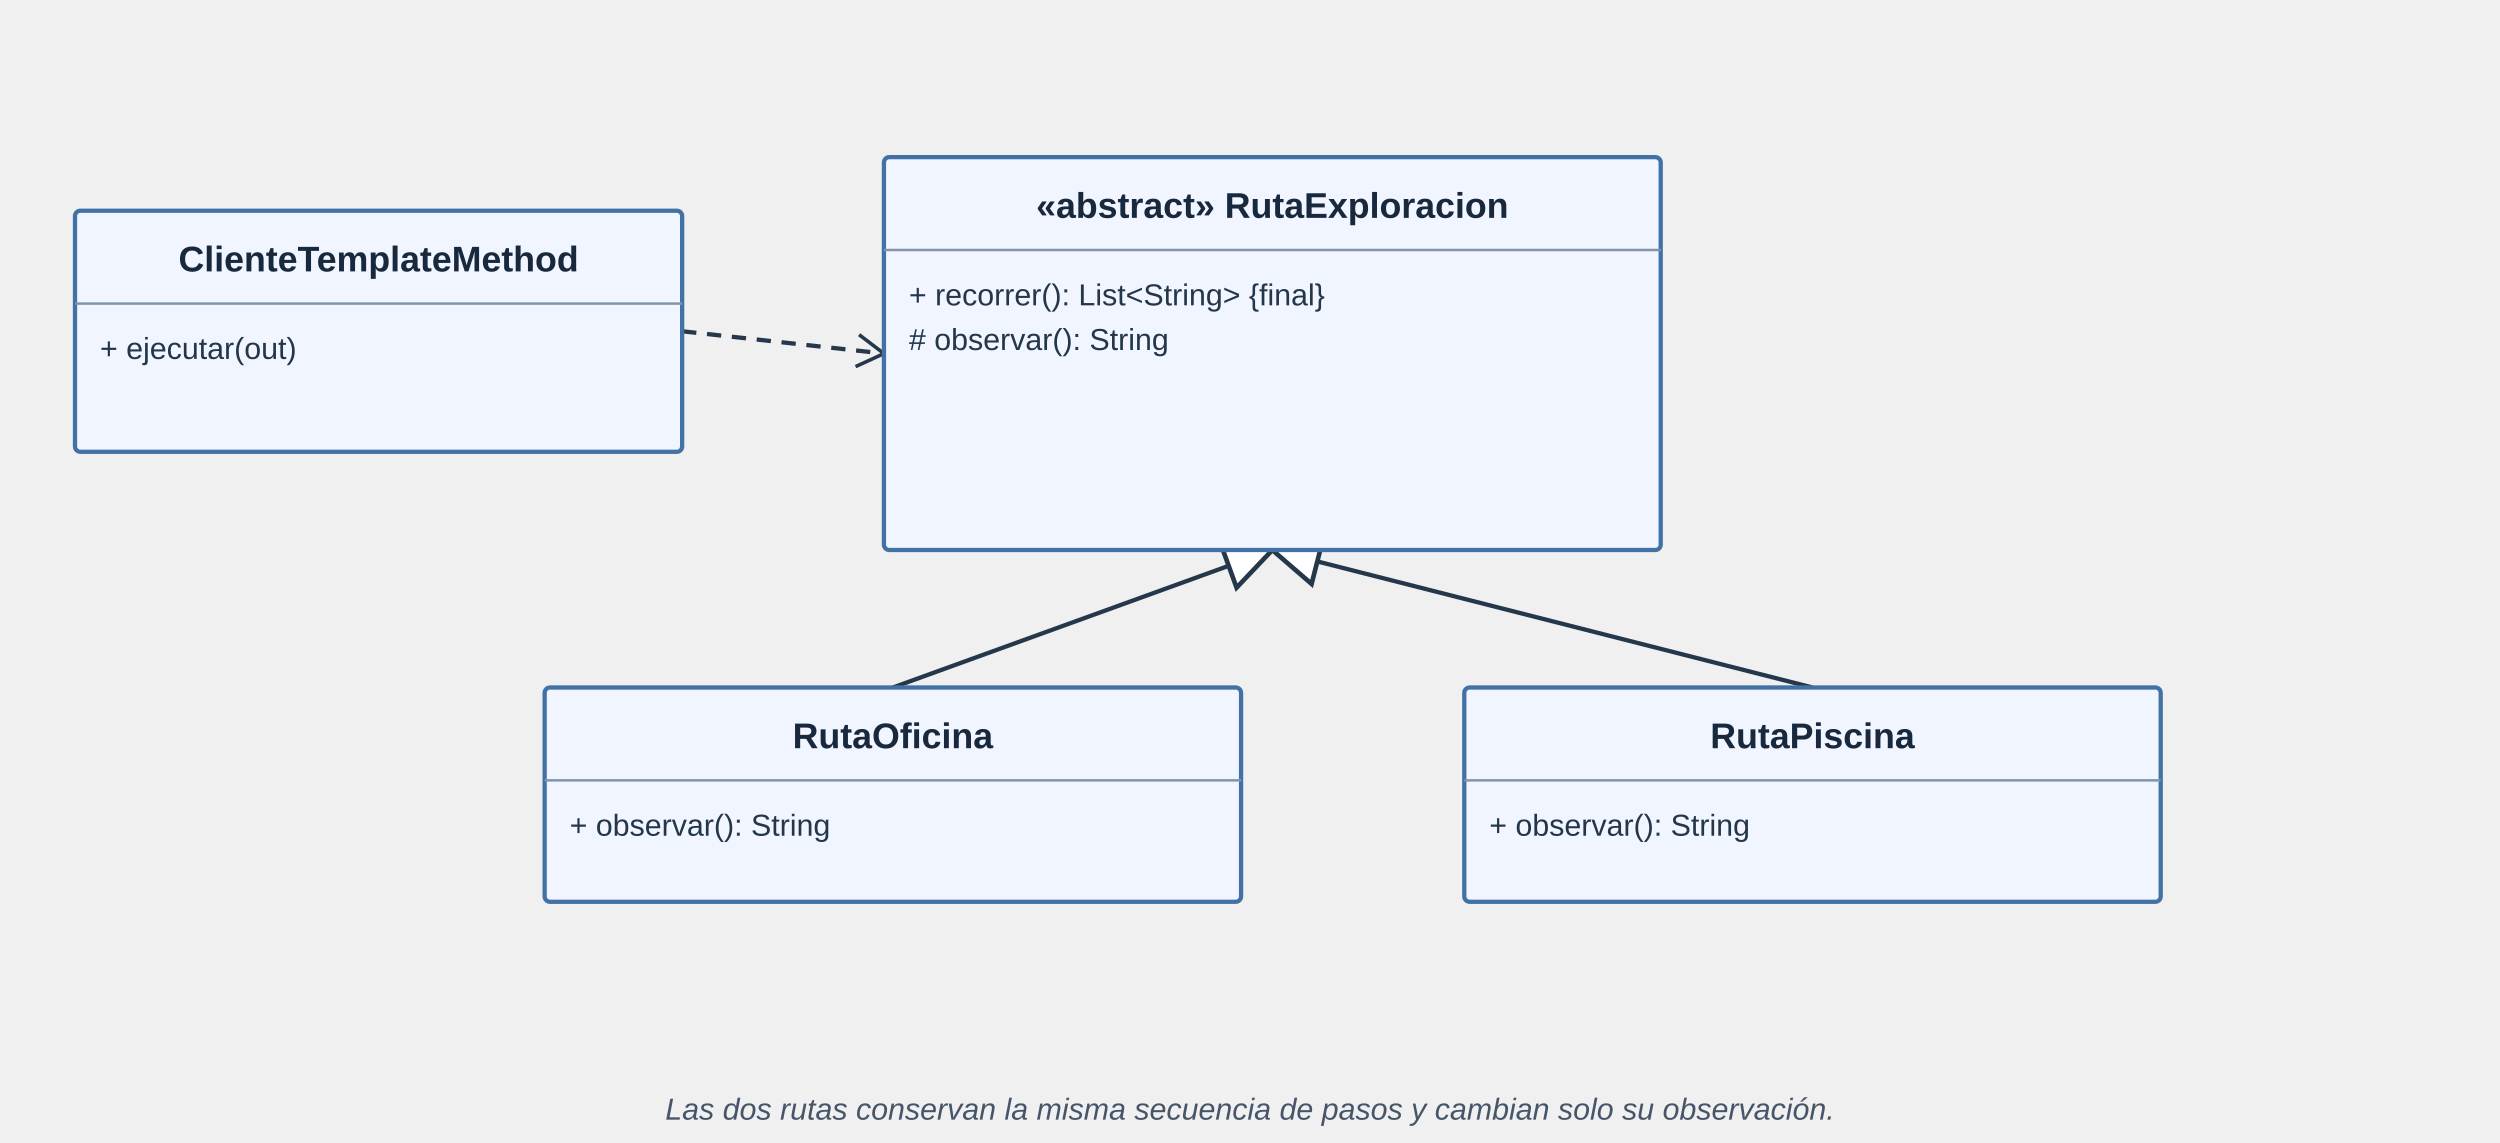
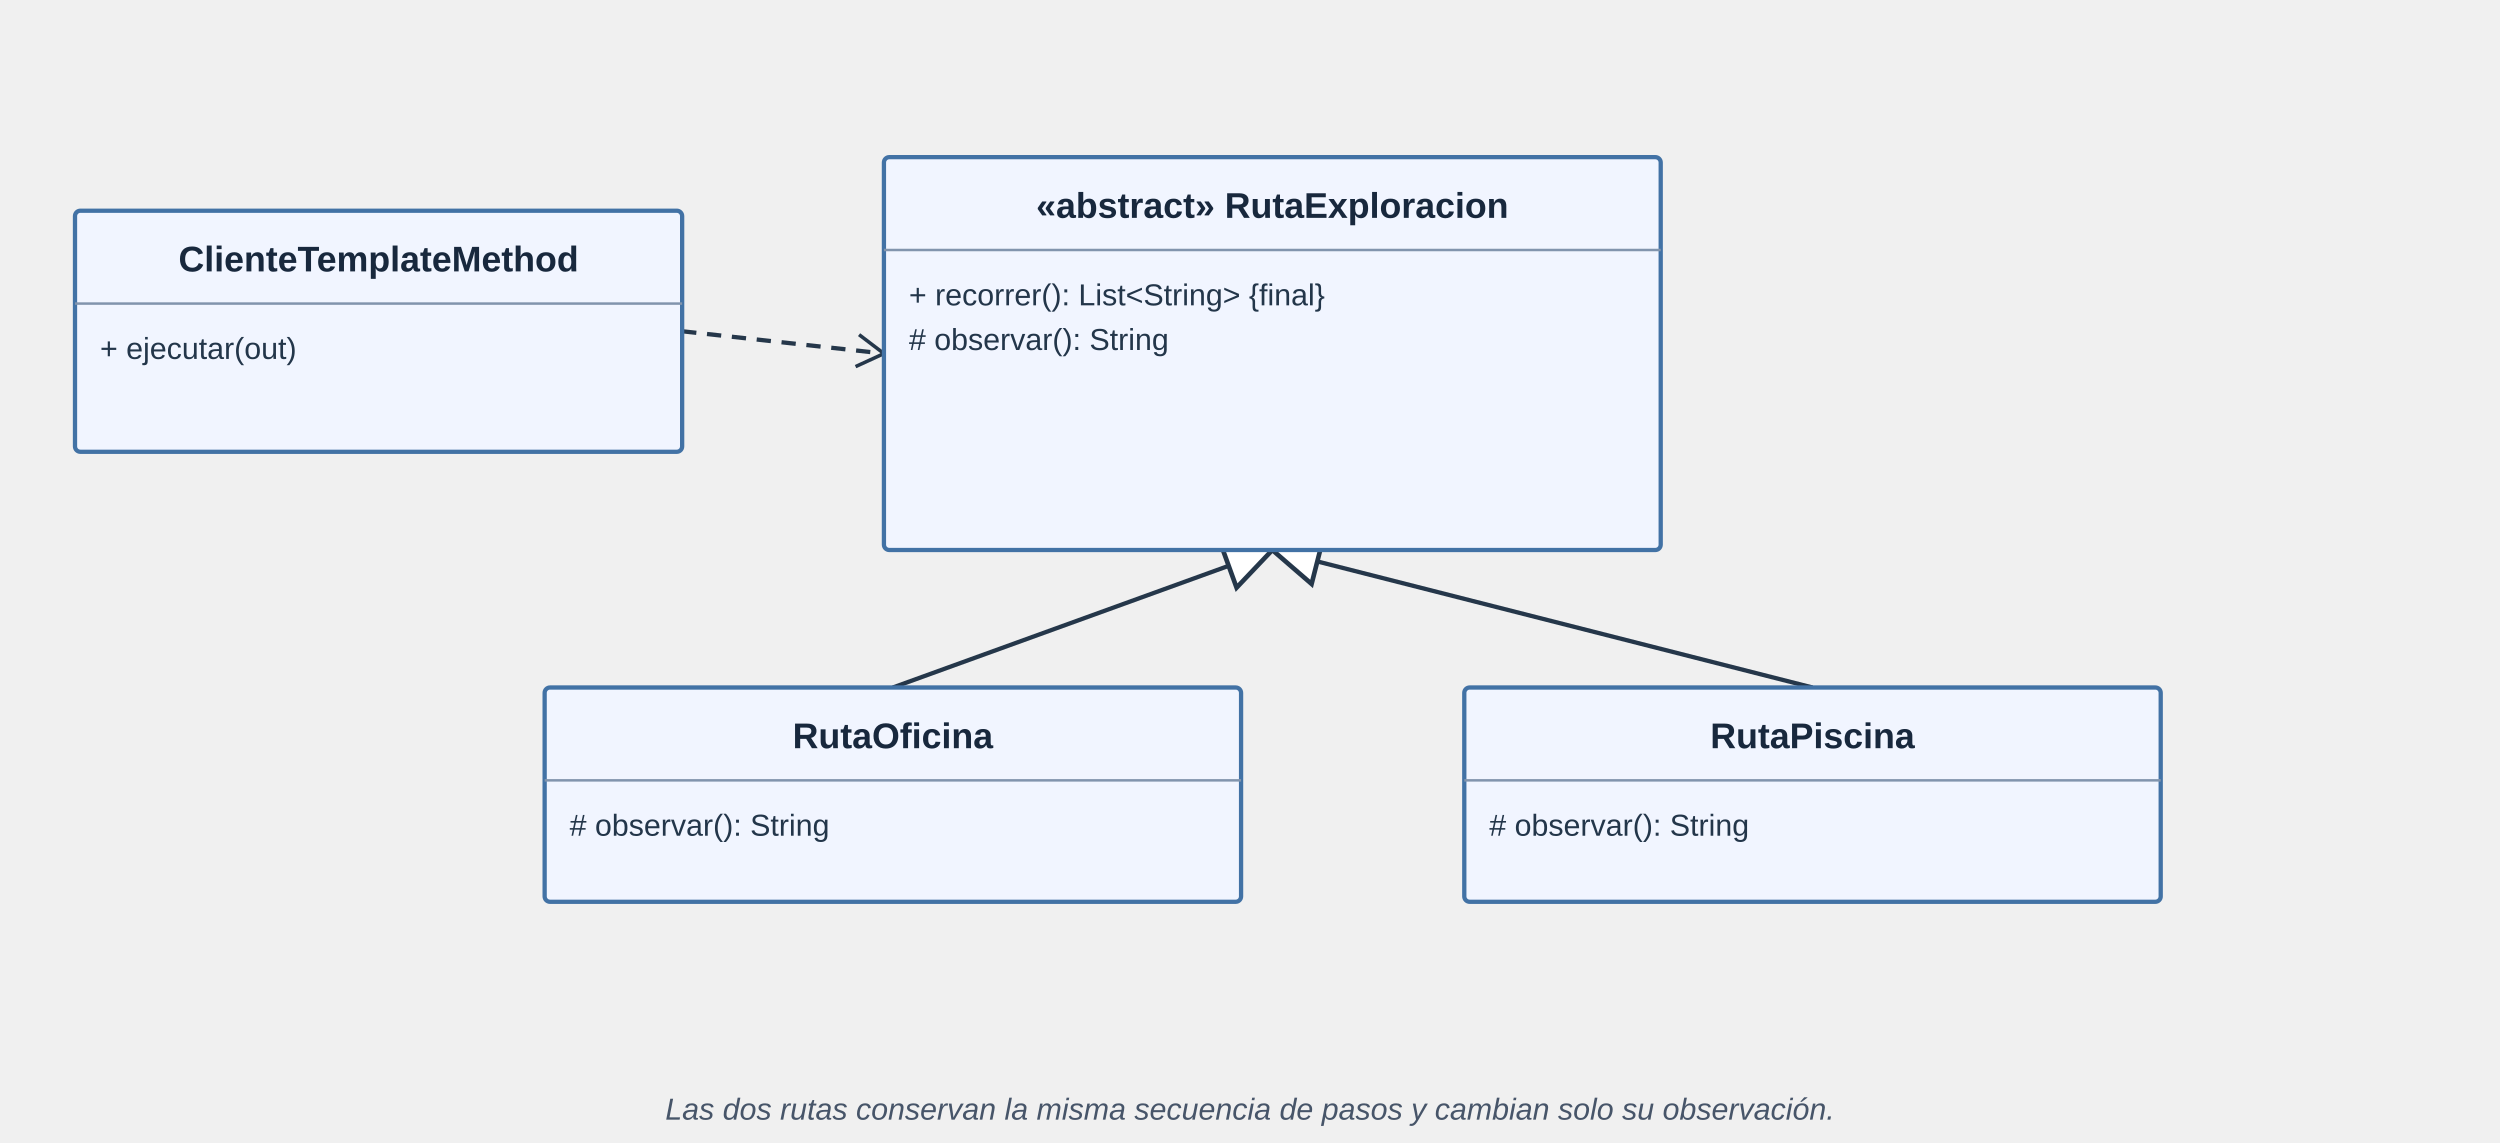
<svg xmlns="http://www.w3.org/2000/svg" width="1400" height="640" viewBox="0 0 1400 640" role="img" aria-labelledby="titulo descripcion">
  <defs>
    <marker id="tri" viewBox="0 0 24 24" markerWidth="13" markerHeight="13" refX="22" refY="12" orient="auto">
      <path d="M2 2 L22 12 L2 22 Z" fill="white" stroke="#25374a" stroke-width="2" />
    </marker>
    <marker id="open" viewBox="0 0 24 24" markerWidth="10" markerHeight="10" refX="22" refY="12" orient="auto">
      <path d="M7 3 L22 12 L7 21" fill="none" stroke="#25374a" stroke-width="2" />
    </marker>
  </defs>
  <style>.box{fill:#f1f5ff;stroke:#4272a5;stroke-width:2.4}.iface{fill:#f4ecff;stroke:#825cac;stroke-width:2.4}.sep{stroke:#8194ad;stroke-width:1.4}.title{fill:#18283d;font:700 20px Arial,sans-serif;text-anchor:middle}.body{fill:#23364a;font:17px Arial,sans-serif}.edge{fill:none;stroke:#25374a;stroke-width:2.4}.dash{stroke-dasharray:8 6}.note{fill:#475569;font:italic 17px Arial,sans-serif;text-anchor:middle}</style>
  <path class="edge dash" d="M382 185.5 L495 198" marker-end="url(#open)" />
  <path class="edge" d="M500 385 L712.5 308" marker-end="url(#tri)" />
  <path class="edge" d="M1015 385 L712.5 308" marker-end="url(#tri)" />
  <rect x="42" y="118" width="340" height="135" rx="3" class="box" />
  <text class="title" x="212" y="152">ClienteTemplateMethod</text>
  <path class="sep" d="M42 170 H382" />
  <text class="body" x="56" y="201">+ ejecutar(out)</text>
  <rect x="495" y="88" width="435" height="220" rx="3" class="box" />
  <text class="title" x="712.5" y="122">«abstract» RutaExploracion</text>
  <path class="sep" d="M495 140 H930" />
  <text class="body" x="509" y="171">+ recorrer(): List&lt;String&gt; {final}</text>
  <text class="body" x="509" y="196"># observar(): String</text>
  <rect x="305" y="385" width="390" height="120" rx="3" class="box" />
  <text class="title" x="500" y="419">RutaOficina</text>
  <path class="sep" d="M305 437 H695" />
-   <text class="body" x="319" y="468">+ observar(): String</text>
+   <text class="body" x="319" y="468"># observar(): String</text>
  <rect x="820" y="385" width="390" height="120" rx="3" class="box" />
  <text class="title" x="1015" y="419">RutaPiscina</text>
  <path class="sep" d="M820 437 H1210" />
-   <text class="body" x="834" y="468">+ observar(): String</text>
+   <text class="body" x="834" y="468"># observar(): String</text>
  <text class="note" x="700" y="627">Las dos rutas conservan la misma secuencia de pasos y cambian solo su observación.</text>
</svg>
